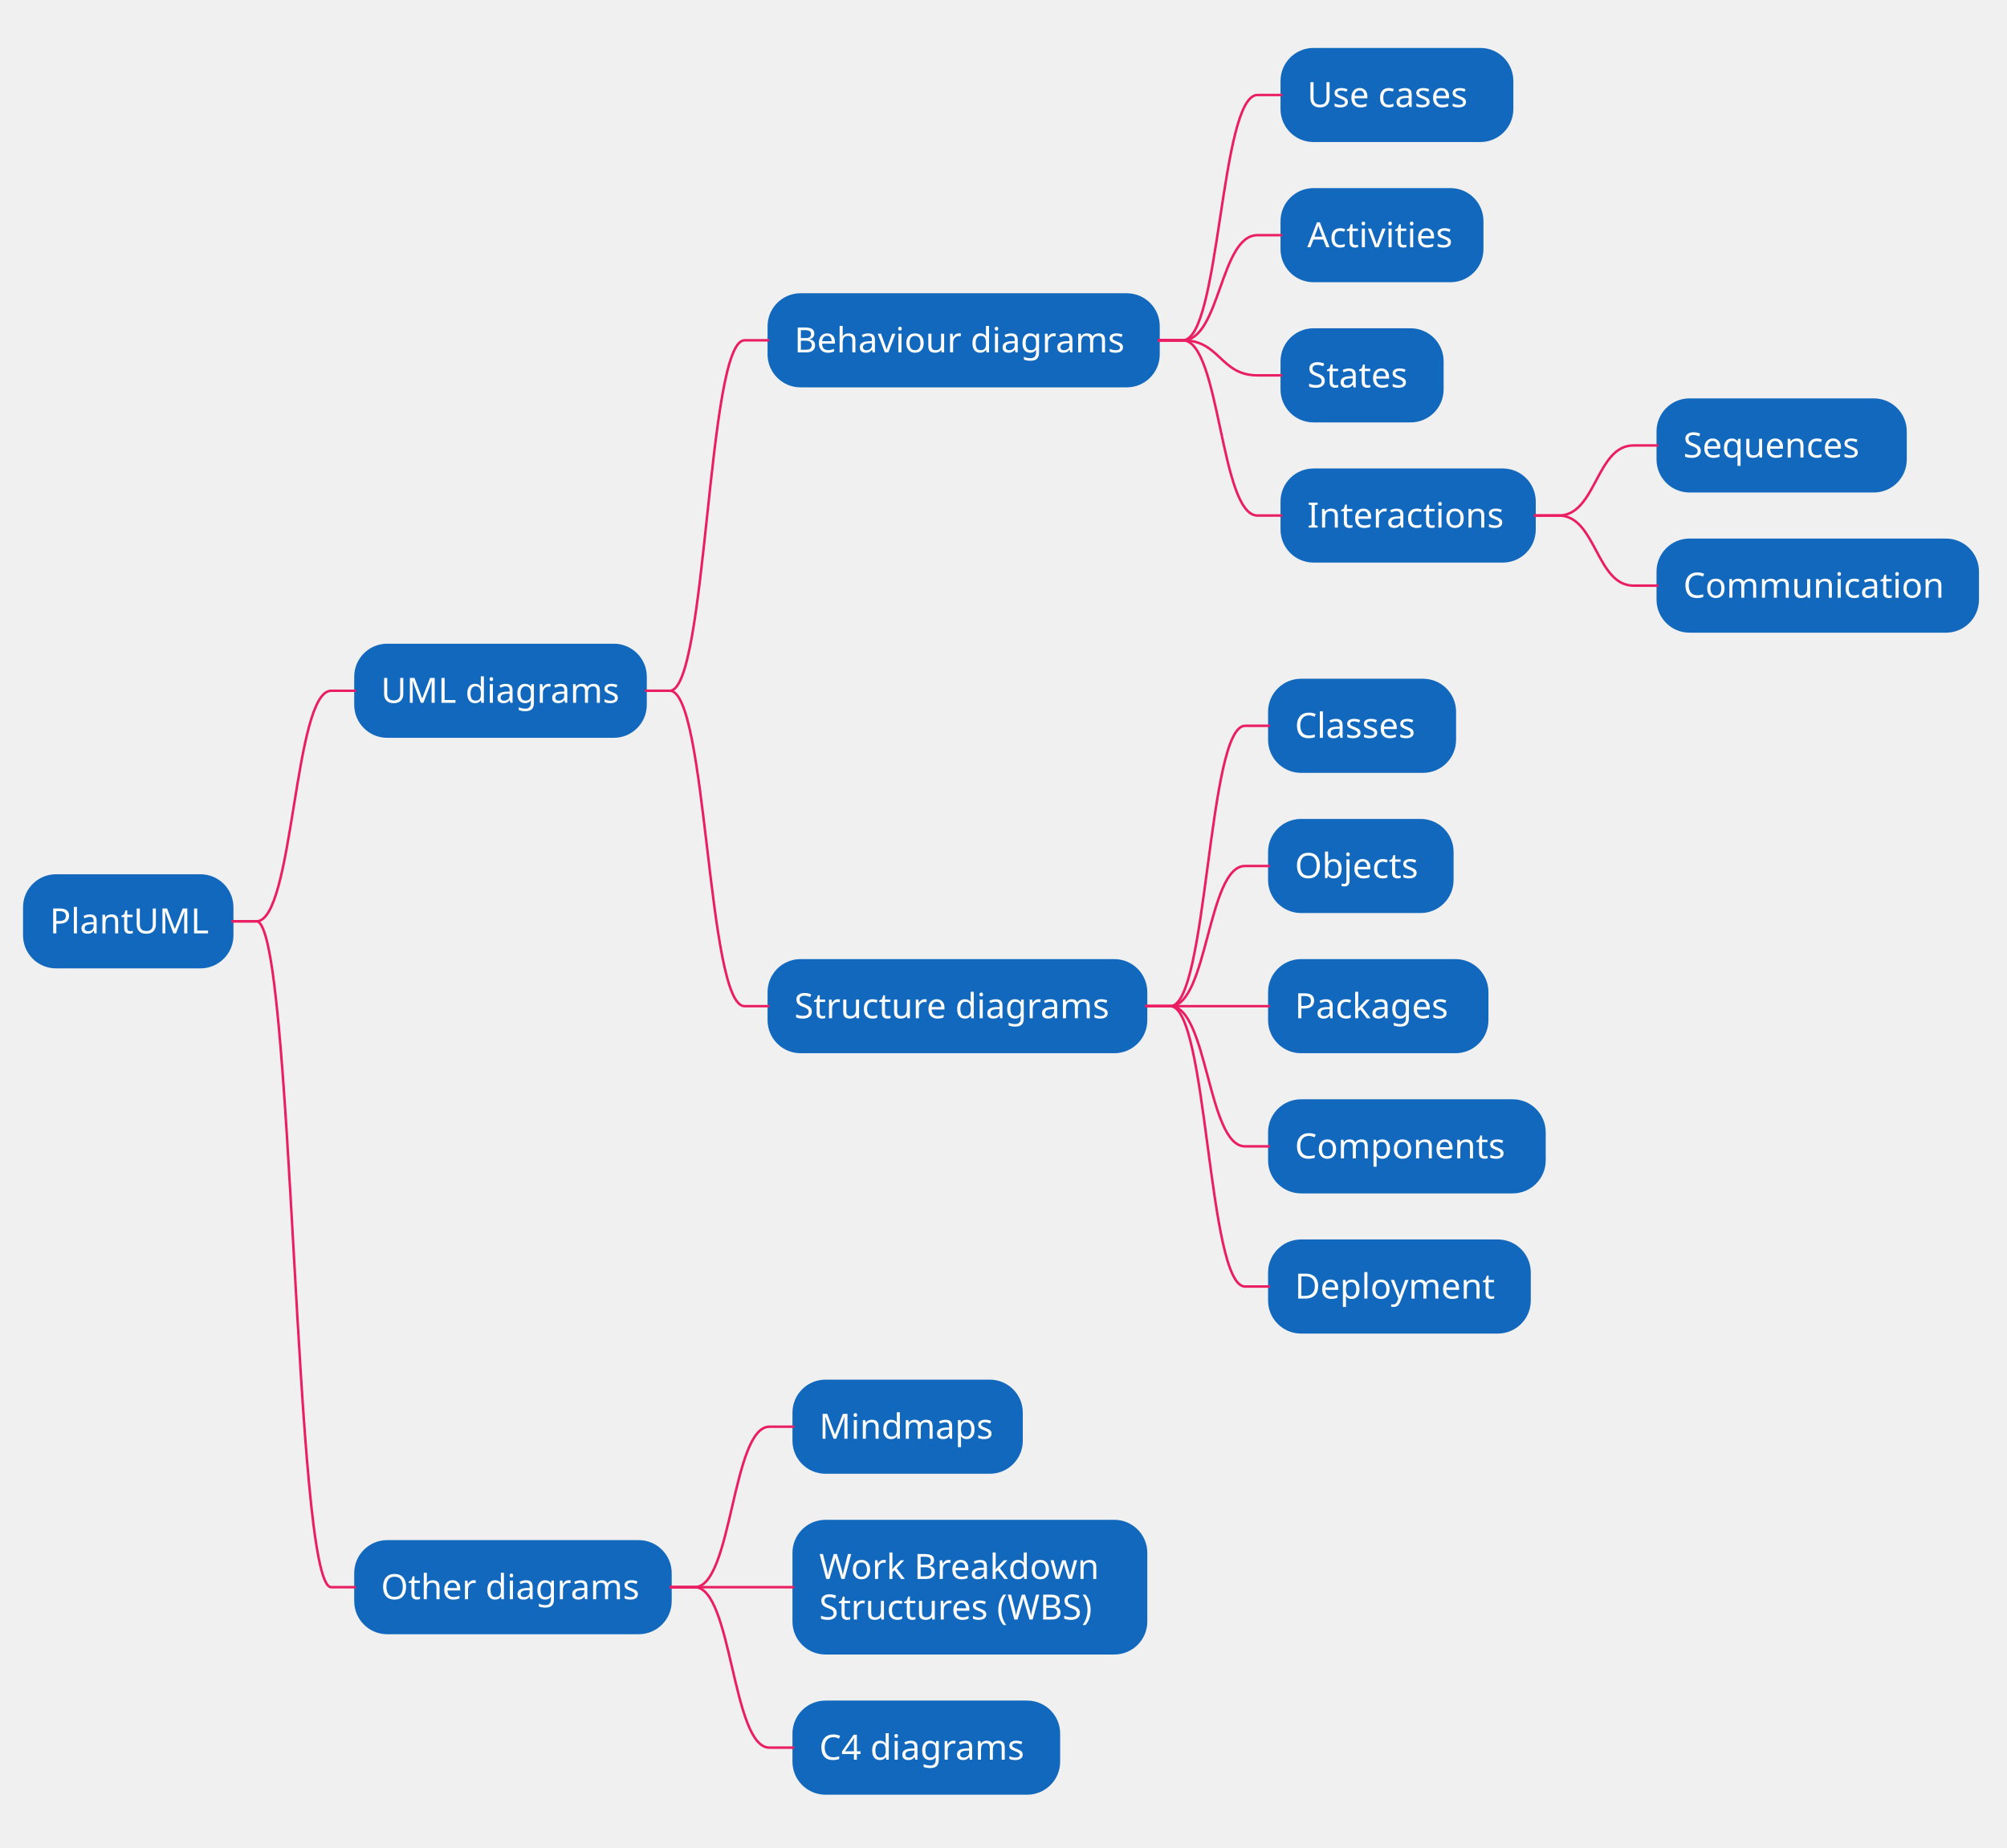
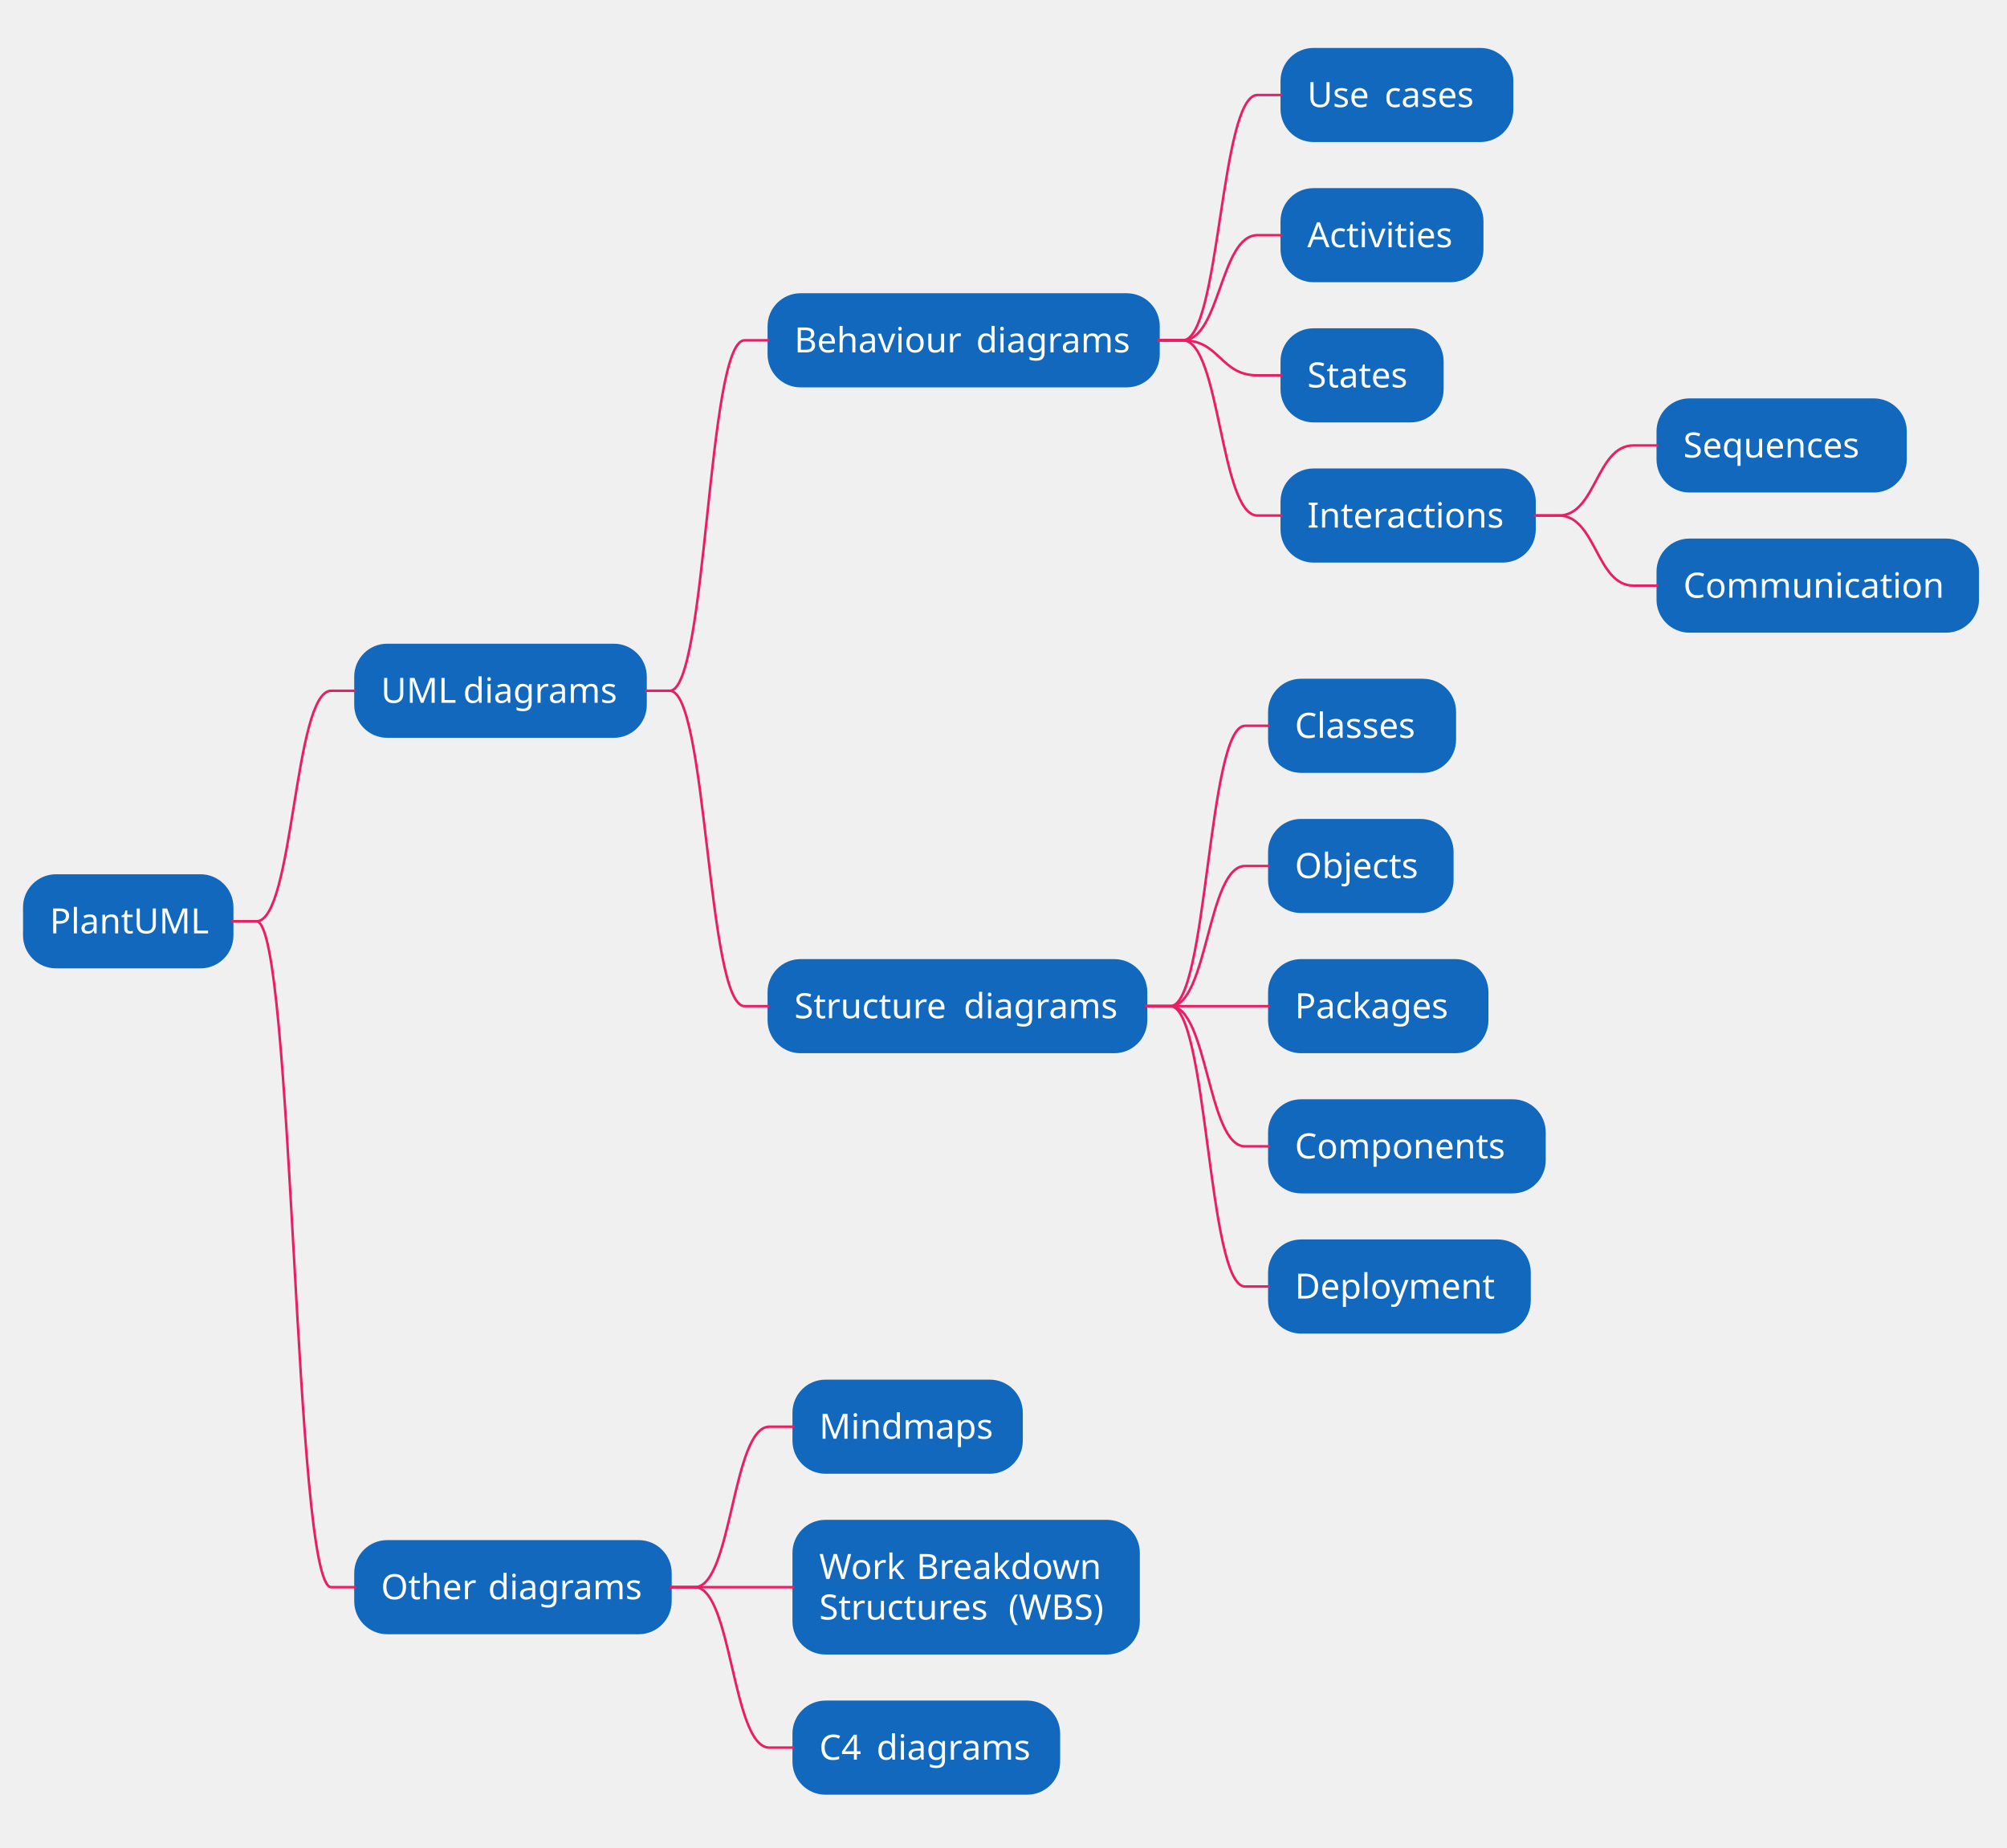
<svg xmlns="http://www.w3.org/2000/svg" contentStyleType="text/css" height="742px" preserveAspectRatio="none" style="width:806px;height:742px;background:#FFFFFF;" version="1.1" viewBox="0 0 806 742" width="806px" zoomAndPan="magnify">
  <defs />
  <g>
    <rect fill="#1168BD" height="36.297" rx="12.5" ry="12.5" style="stroke:#1168BD;stroke-width:1.5;" width="83" x="10" y="351.856" />
    <text fill="#FFFFFF" font-family="sans-serif" font-size="14" lengthAdjust="spacing" textLength="63" x="20" y="374.851">PlantUML</text>
    <rect fill="#1168BD" height="36.297" rx="12.5" ry="12.5" style="stroke:#1168BD;stroke-width:1.5;" width="116" x="143" y="259.262" />
-     <text fill="#FFFFFF" font-family="sans-serif" font-size="14" lengthAdjust="spacing" textLength="96" x="153" y="282.257">UML diagrams</text>
+     <text fill="#FFFFFF" font-family="sans-serif" font-size="14" lengthAdjust="spacing" textLength="29" x="153" y="282.257">UML</text>
+     <text fill="#FFFFFF" font-family="sans-serif" font-size="14" lengthAdjust="spacing" textLength="4" x="182" y="282.257"> </text>
+     <text fill="#FFFFFF" font-family="sans-serif" font-size="14" lengthAdjust="spacing" textLength="63" x="186" y="282.257">diagrams</text>
    <rect fill="#1168BD" height="36.297" rx="12.5" ry="12.5" style="stroke:#1168BD;stroke-width:1.5;" width="156" x="309" y="118.519" />
-     <text fill="#FFFFFF" font-family="sans-serif" font-size="14" lengthAdjust="spacing" textLength="136" x="319" y="141.515">Behaviour diagrams</text>
+     <text fill="#FFFFFF" font-family="sans-serif" font-size="14" lengthAdjust="spacing" textLength="69" x="319" y="141.515">Behaviour</text>
+     <text fill="#FFFFFF" font-family="sans-serif" font-size="14" lengthAdjust="spacing" textLength="4" x="388" y="141.515"> </text>
+     <text fill="#FFFFFF" font-family="sans-serif" font-size="14" lengthAdjust="spacing" textLength="63" x="392" y="141.515">diagrams</text>
    <rect fill="#1168BD" height="36.297" rx="12.5" ry="12.5" style="stroke:#1168BD;stroke-width:1.5;" width="92" x="515" y="20" />
-     <text fill="#FFFFFF" font-family="sans-serif" font-size="14" lengthAdjust="spacing" textLength="72" x="525" y="42.995">Use cases</text>
+     <text fill="#FFFFFF" font-family="sans-serif" font-size="14" lengthAdjust="spacing" textLength="27" x="525" y="42.995">Use</text>
+     <text fill="#FFFFFF" font-family="sans-serif" font-size="14" lengthAdjust="spacing" textLength="4" x="552" y="42.995"> </text>
+     <text fill="#FFFFFF" font-family="sans-serif" font-size="14" lengthAdjust="spacing" textLength="41" x="556" y="42.995">cases</text>
    <path d="M465,136.668 L475,136.668 C490,136.668 490,38.148 505,38.148 L515,38.148 " fill="none" style="stroke:#E91E63;stroke-width:1.0;" />
    <rect fill="#1168BD" height="36.297" rx="12.5" ry="12.5" style="stroke:#1168BD;stroke-width:1.5;" width="80" x="515" y="76.297" />
    <text fill="#FFFFFF" font-family="sans-serif" font-size="14" lengthAdjust="spacing" textLength="60" x="525" y="99.292">Activities</text>
    <path d="M465,136.668 L475,136.668 C490,136.668 490,94.445 505,94.445 L515,94.445 " fill="none" style="stroke:#E91E63;stroke-width:1.0;" />
    <rect fill="#1168BD" height="36.297" rx="12.5" ry="12.5" style="stroke:#1168BD;stroke-width:1.5;" width="64" x="515" y="132.594" />
    <text fill="#FFFFFF" font-family="sans-serif" font-size="14" lengthAdjust="spacing" textLength="44" x="525" y="155.589">States</text>
    <path d="M465,136.668 L475,136.668 C490,136.668 490,150.742 505,150.742 L515,150.742 " fill="none" style="stroke:#E91E63;stroke-width:1.0;" />
    <rect fill="#1168BD" height="36.297" rx="12.5" ry="12.5" style="stroke:#1168BD;stroke-width:1.5;" width="101" x="515" y="188.891" />
    <text fill="#FFFFFF" font-family="sans-serif" font-size="14" lengthAdjust="spacing" textLength="81" x="525" y="211.886">Interactions</text>
    <rect fill="#1168BD" height="36.297" rx="12.5" ry="12.5" style="stroke:#1168BD;stroke-width:1.5;" width="99" x="666" y="160.742" />
    <text fill="#FFFFFF" font-family="sans-serif" font-size="14" lengthAdjust="spacing" textLength="79" x="676" y="183.737">Sequences</text>
    <path d="M616,207.039 L626,207.039 C641,207.039 641,178.891 656,178.891 L666,178.891 " fill="none" style="stroke:#E91E63;stroke-width:1.0;" />
    <rect fill="#1168BD" height="36.297" rx="12.5" ry="12.5" style="stroke:#1168BD;stroke-width:1.5;" width="128" x="666" y="217.039" />
    <text fill="#FFFFFF" font-family="sans-serif" font-size="14" lengthAdjust="spacing" textLength="108" x="676" y="240.034">Communication</text>
    <path d="M616,207.039 L626,207.039 C641,207.039 641,235.188 656,235.188 L666,235.188 " fill="none" style="stroke:#E91E63;stroke-width:1.0;" />
    <path d="M465,136.668 L475,136.668 C490,136.668 490,207.039 505,207.039 L515,207.039 " fill="none" style="stroke:#E91E63;stroke-width:1.0;" />
    <path d="M259,277.41 L269,277.41 C284,277.41 284,136.668 299,136.668 L309,136.668 " fill="none" style="stroke:#E91E63;stroke-width:1.0;" />
    <rect fill="#1168BD" height="36.297" rx="12.5" ry="12.5" style="stroke:#1168BD;stroke-width:1.5;" width="151" x="309" y="385.93" />
-     <text fill="#FFFFFF" font-family="sans-serif" font-size="14" lengthAdjust="spacing" textLength="131" x="319" y="408.925">Structure diagrams</text>
+     <text fill="#FFFFFF" font-family="sans-serif" font-size="14" lengthAdjust="spacing" textLength="64" x="319" y="408.925">Structure</text>
+     <text fill="#FFFFFF" font-family="sans-serif" font-size="14" lengthAdjust="spacing" textLength="4" x="383" y="408.925"> </text>
+     <text fill="#FFFFFF" font-family="sans-serif" font-size="14" lengthAdjust="spacing" textLength="63" x="387" y="408.925">diagrams</text>
    <rect fill="#1168BD" height="36.297" rx="12.5" ry="12.5" style="stroke:#1168BD;stroke-width:1.5;" width="74" x="510" y="273.336" />
    <text fill="#FFFFFF" font-family="sans-serif" font-size="14" lengthAdjust="spacing" textLength="54" x="520" y="296.331">Classes</text>
    <path d="M460,404.078 L470,404.078 C485,404.078 485,291.484 500,291.484 L510,291.484 " fill="none" style="stroke:#E91E63;stroke-width:1.0;" />
    <rect fill="#1168BD" height="36.297" rx="12.5" ry="12.5" style="stroke:#1168BD;stroke-width:1.5;" width="73" x="510" y="329.633" />
    <text fill="#FFFFFF" font-family="sans-serif" font-size="14" lengthAdjust="spacing" textLength="53" x="520" y="352.628">Objects</text>
    <path d="M460,404.078 L470,404.078 C485,404.078 485,347.781 500,347.781 L510,347.781 " fill="none" style="stroke:#E91E63;stroke-width:1.0;" />
    <rect fill="#1168BD" height="36.297" rx="12.5" ry="12.5" style="stroke:#1168BD;stroke-width:1.5;" width="87" x="510" y="385.93" />
    <text fill="#FFFFFF" font-family="sans-serif" font-size="14" lengthAdjust="spacing" textLength="67" x="520" y="408.925">Packages</text>
    <path d="M460,404.078 L470,404.078 C485,404.078 485,404.078 500,404.078 L510,404.078 " fill="none" style="stroke:#E91E63;stroke-width:1.0;" />
    <rect fill="#1168BD" height="36.297" rx="12.5" ry="12.5" style="stroke:#1168BD;stroke-width:1.5;" width="110" x="510" y="442.227" />
    <text fill="#FFFFFF" font-family="sans-serif" font-size="14" lengthAdjust="spacing" textLength="90" x="520" y="465.222">Components</text>
    <path d="M460,404.078 L470,404.078 C485,404.078 485,460.375 500,460.375 L510,460.375 " fill="none" style="stroke:#E91E63;stroke-width:1.0;" />
    <rect fill="#1168BD" height="36.297" rx="12.5" ry="12.5" style="stroke:#1168BD;stroke-width:1.5;" width="104" x="510" y="498.523" />
    <text fill="#FFFFFF" font-family="sans-serif" font-size="14" lengthAdjust="spacing" textLength="84" x="520" y="521.519">Deployment</text>
    <path d="M460,404.078 L470,404.078 C485,404.078 485,516.672 500,516.672 L510,516.672 " fill="none" style="stroke:#E91E63;stroke-width:1.0;" />
    <path d="M259,277.41 L269,277.41 C284,277.41 284,404.078 299,404.078 L309,404.078 " fill="none" style="stroke:#E91E63;stroke-width:1.0;" />
    <path d="M93,370.004 L103,370.004 C118,370.004 118,277.41 133,277.41 L143,277.41 " fill="none" style="stroke:#E91E63;stroke-width:1.0;" />
    <rect fill="#1168BD" height="36.297" rx="12.5" ry="12.5" style="stroke:#1168BD;stroke-width:1.5;" width="126" x="143" y="619.266" />
-     <text fill="#FFFFFF" font-family="sans-serif" font-size="14" lengthAdjust="spacing" textLength="106" x="153" y="642.261">Other diagrams</text>
+     <text fill="#FFFFFF" font-family="sans-serif" font-size="14" lengthAdjust="spacing" textLength="39" x="153" y="642.261">Other</text>
+     <text fill="#FFFFFF" font-family="sans-serif" font-size="14" lengthAdjust="spacing" textLength="4" x="192" y="642.261"> </text>
+     <text fill="#FFFFFF" font-family="sans-serif" font-size="14" lengthAdjust="spacing" textLength="63" x="196" y="642.261">diagrams</text>
    <rect fill="#1168BD" height="36.297" rx="12.5" ry="12.5" style="stroke:#1168BD;stroke-width:1.5;" width="91" x="319" y="554.82" />
    <text fill="#FFFFFF" font-family="sans-serif" font-size="14" lengthAdjust="spacing" textLength="71" x="329" y="577.815">Mindmaps</text>
    <path d="M269,637.414 L279,637.414 C294,637.414 294,572.969 309,572.969 L319,572.969 " fill="none" style="stroke:#E91E63;stroke-width:1.0;" />
-     <rect fill="#1168BD" height="52.594" rx="12.5" ry="12.5" style="stroke:#1168BD;stroke-width:1.5;" width="141" x="319" y="611.117" />
-     <text fill="#FFFFFF" font-family="sans-serif" font-size="14" lengthAdjust="spacing" textLength="117" x="329" y="634.112">Work Breakdown</text>
-     <text fill="#FFFFFF" font-family="sans-serif" font-size="14" lengthAdjust="spacing" textLength="118" x="329" y="650.409">Structures (WBS)</text>
+     <rect fill="#1168BD" height="52.594" rx="12.5" ry="12.5" style="stroke:#1168BD;stroke-width:1.5;" width="138" x="319" y="611.117" />
+     <text fill="#FFFFFF" font-family="sans-serif" font-size="14" lengthAdjust="spacing" textLength="35" x="329" y="634.112">Work</text>
+     <text fill="#FFFFFF" font-family="sans-serif" font-size="14" lengthAdjust="spacing" textLength="4" x="364" y="634.112"> </text>
+     <text fill="#FFFFFF" font-family="sans-serif" font-size="14" lengthAdjust="spacing" textLength="78" x="368" y="634.112">Breakdown</text>
+     <text fill="#FFFFFF" font-family="sans-serif" font-size="14" lengthAdjust="spacing" textLength="72" x="329" y="650.409">Structures</text>
+     <text fill="#FFFFFF" font-family="sans-serif" font-size="14" lengthAdjust="spacing" textLength="4" x="401" y="650.409"> </text>
+     <text fill="#FFFFFF" font-family="sans-serif" font-size="14" lengthAdjust="spacing" textLength="42" x="405" y="650.409">(WBS)</text>
    <path d="M269,637.414 L279,637.414 C294,637.414 294,637.414 309,637.414 L319,637.414 " fill="none" style="stroke:#E91E63;stroke-width:1.0;" />
    <rect fill="#1168BD" height="36.297" rx="12.5" ry="12.5" style="stroke:#1168BD;stroke-width:1.5;" width="106" x="319" y="683.711" />
-     <text fill="#FFFFFF" font-family="sans-serif" font-size="14" lengthAdjust="spacing" textLength="86" x="329" y="706.706">C4 diagrams</text>
+     <text fill="#FFFFFF" font-family="sans-serif" font-size="14" lengthAdjust="spacing" textLength="19" x="329" y="706.706">C4</text>
+     <text fill="#FFFFFF" font-family="sans-serif" font-size="14" lengthAdjust="spacing" textLength="4" x="348" y="706.706"> </text>
+     <text fill="#FFFFFF" font-family="sans-serif" font-size="14" lengthAdjust="spacing" textLength="63" x="352" y="706.706">diagrams</text>
    <path d="M269,637.414 L279,637.414 C294,637.414 294,701.859 309,701.859 L319,701.859 " fill="none" style="stroke:#E91E63;stroke-width:1.0;" />
    <path d="M93,370.004 L103,370.004 C118,370.004 118,637.414 133,637.414 L143,637.414 " fill="none" style="stroke:#E91E63;stroke-width:1.0;" />
  </g>
</svg>
